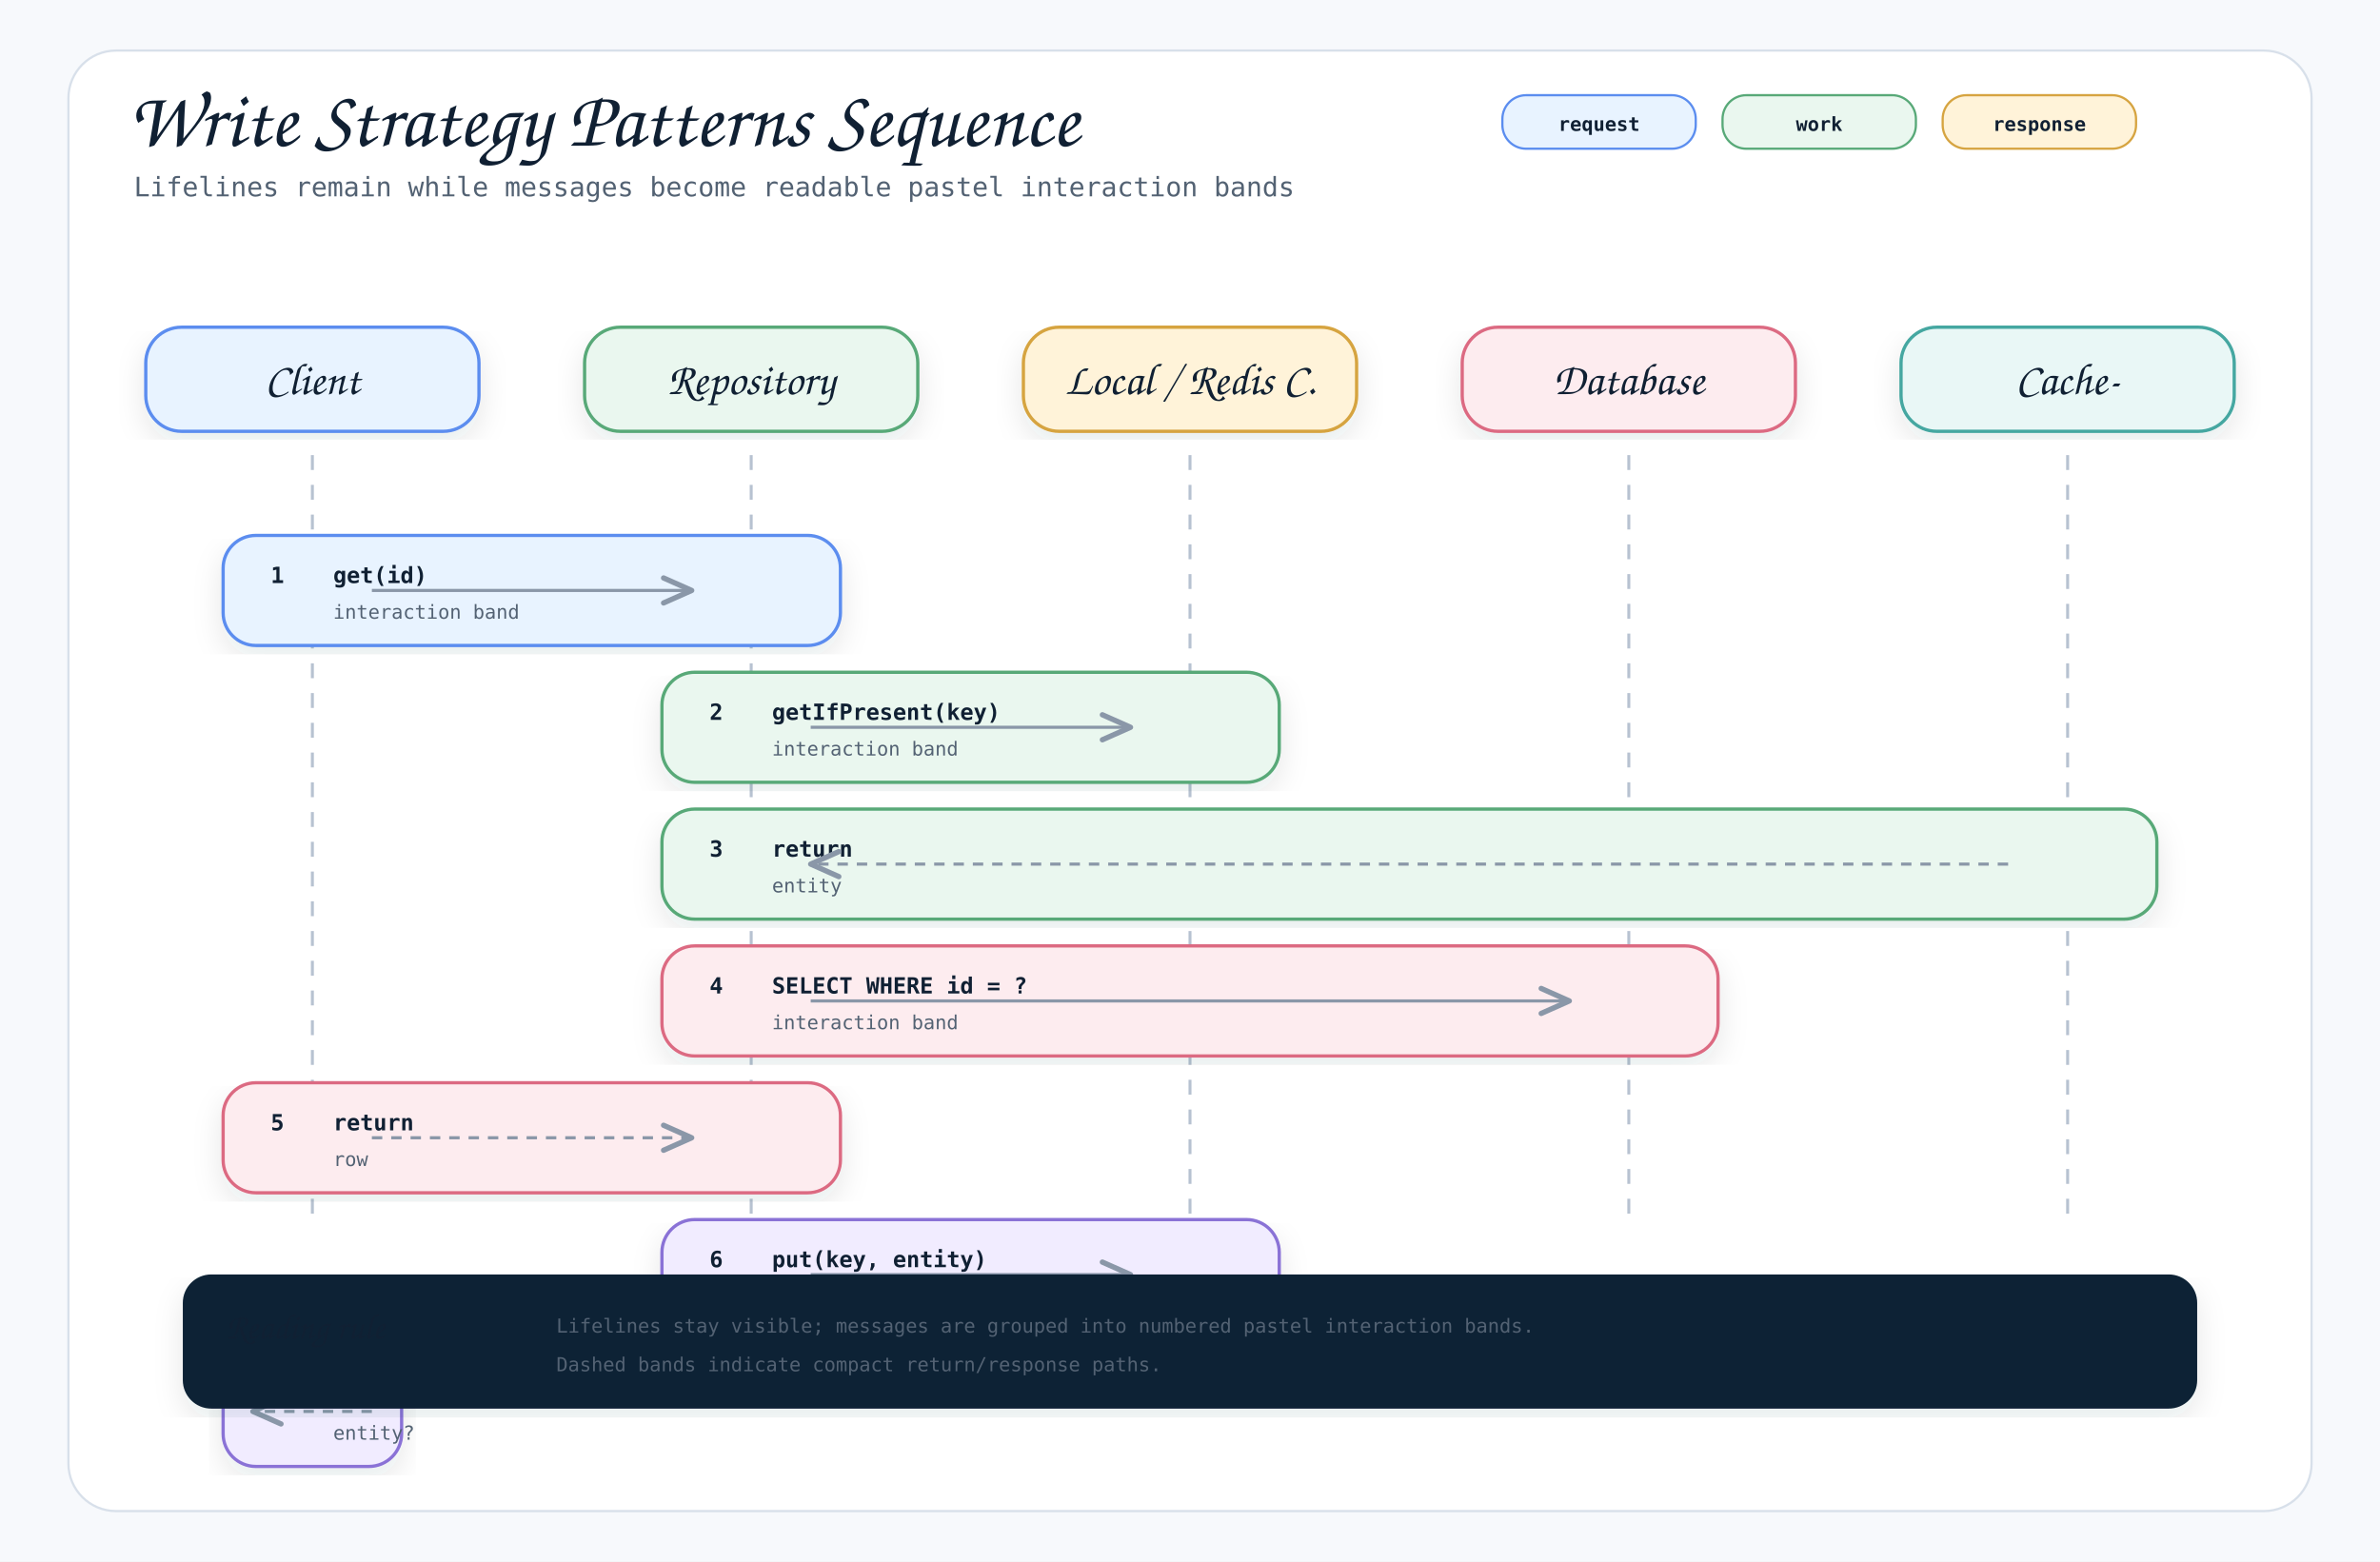
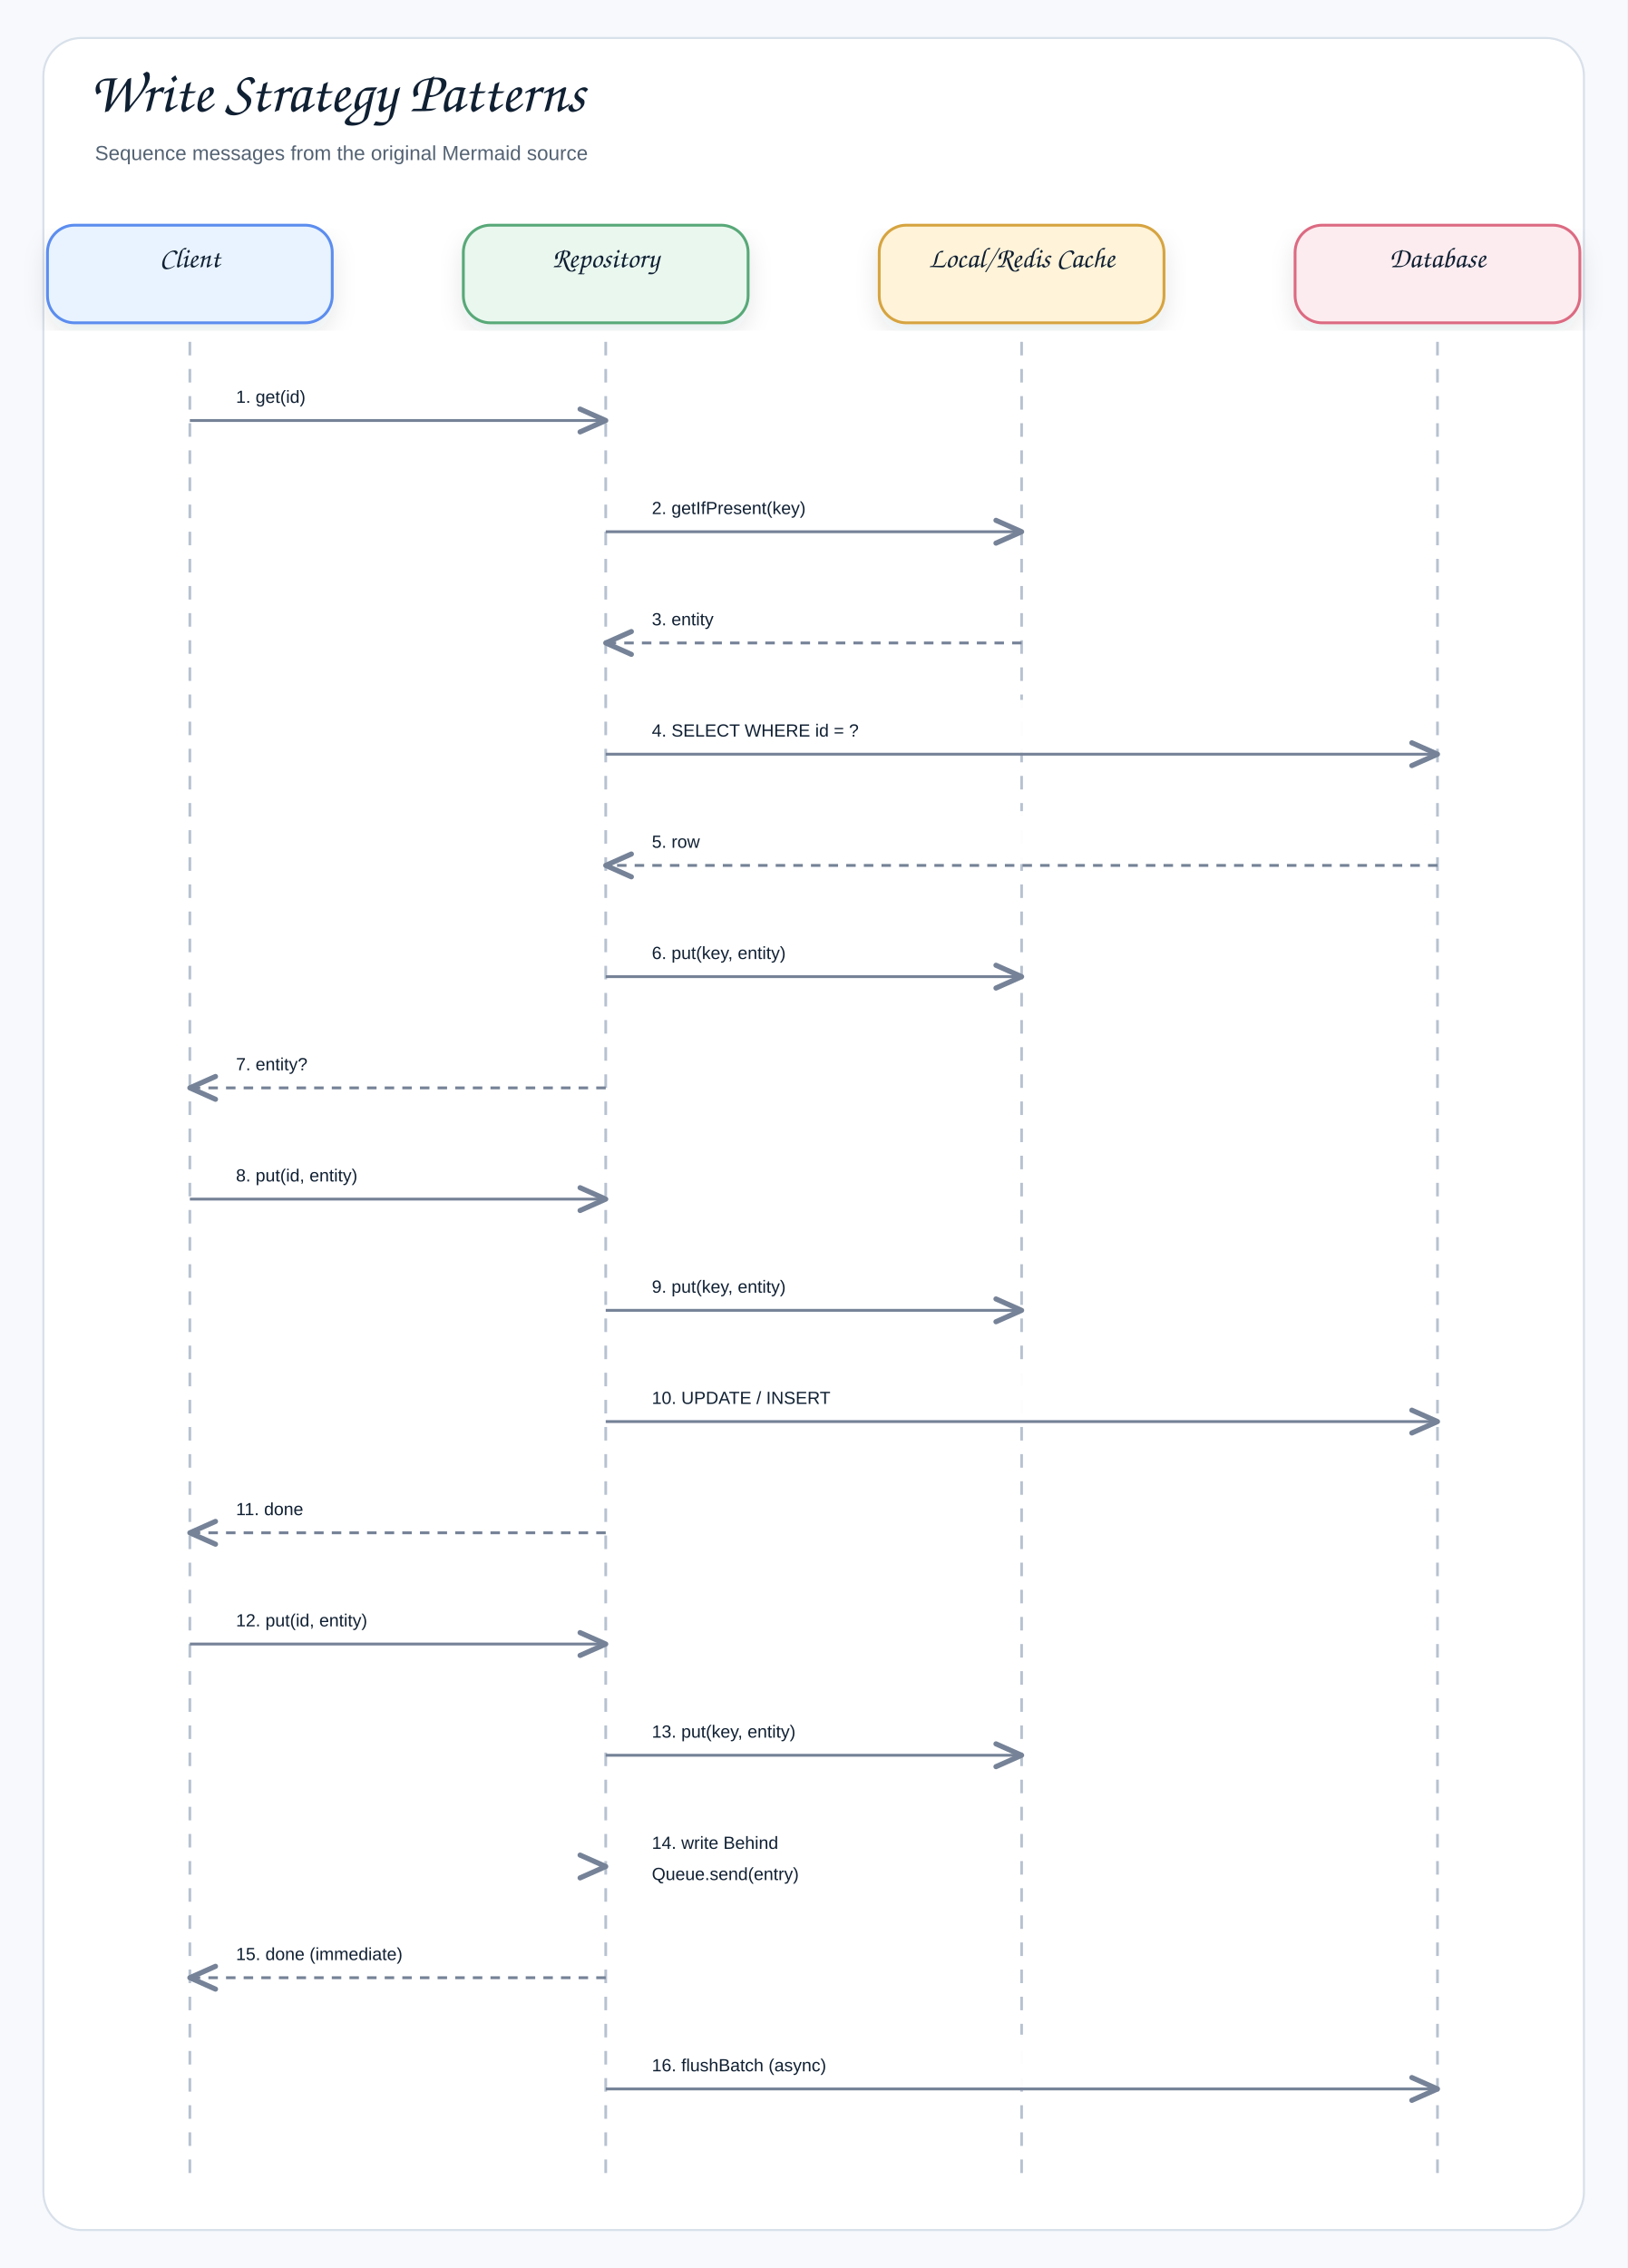
- <svg xmlns="http://www.w3.org/2000/svg" width="1600" height="1050" viewBox="0 0 1600 1050" role="img" aria-label="Write Strategy Patterns Sequence">
+ <svg xmlns="http://www.w3.org/2000/svg" width="1200" height="1672" viewBox="0 0 1200 1672" role="img" aria-label="Write Strategy Patterns">
  <defs>
    <filter id="shadow" x="-8%" y="-8%" width="116%" height="116%">
-       <feDropShadow dx="0" dy="8" stdDeviation="10" flood-color="#1f2937" flood-opacity="0.10" />
+       <feDropShadow dx="0" dy="8" stdDeviation="9" flood-color="#1f2937" flood-opacity="0.10" />
    </filter>
    <marker id="openArrow" markerWidth="12" markerHeight="10" refX="10" refY="5" orient="auto" markerUnits="strokeWidth">
-       <path d="M 1 1 L 10 5 L 1 9" fill="none" stroke="#8a97a8" stroke-width="1.7" stroke-linecap="round" stroke-linejoin="round" />
+       <path d="M 1 1 L 10 5 L 1 9" fill="none" stroke="#758297" stroke-width="1.8" stroke-linecap="round" stroke-linejoin="round" />
    </marker>
    <marker id="inherit" markerWidth="14" markerHeight="12" refX="12" refY="6" orient="auto" markerUnits="strokeWidth">
-       <path d="M 0 1 L 12 6 L 0 11 Z" fill="#ffffff" stroke="#8a97a8" stroke-width="1.7" />
+       <path d="M 0 1 L 12 6 L 0 11 Z" fill="#ffffff" stroke="#758297" stroke-width="1.8" />
    </marker>
    <style>
-     .canvas { fill: #f7f9fc; }
-     .frame { fill: #ffffff; stroke: #d8e0ea; stroke-width: 1.5; }
-     .title { font-family: "Architects Daughter", "Comic Mono", cursive; font-size: 54px; font-weight: 400; fill: #102033; }
-     .subtitle { font-family: "Comic Mono", "SFMono-Regular", Menlo, Consolas, monospace; font-size: 18px; fill: #536273; }
-     .label { font-family: "Architects Daughter", "Comic Mono", cursive; font-size: 30px; font-weight: 400; fill: #102033; }
-     .smallLabel { font-family: "Architects Daughter", "Comic Mono", cursive; font-size: 24px; font-weight: 400; fill: #102033; }
-     .mono { font-family: "Comic Mono", "SFMono-Regular", Menlo, Consolas, monospace; font-size: 15px; fill: #102033; }
-     .small { font-family: "Comic Mono", "SFMono-Regular", Menlo, Consolas, monospace; font-size: 13px; fill: #536273; }
-     .strong { font-family: "Comic Mono", "SFMono-Regular", Menlo, Consolas, monospace; font-size: 15px; font-weight: 700; fill: #102033; }
-     .card { stroke-width: 2.2; filter: url(#shadow); }
-     .line { stroke: #8a97a8; stroke-width: 2.1; fill: none; marker-end: url(#openArrow); }
-     .softLine { stroke: #8a97a8; stroke-width: 2.1; fill: none; }
-     .dashed { stroke: #8a97a8; stroke-width: 2.1; stroke-dasharray: 7 6; fill: none; marker-end: url(#openArrow); }
-     .inheritLine { stroke: #8a97a8; stroke-width: 2.2; fill: none; marker-end: url(#inherit); }
-     .implLine { stroke: #8a97a8; stroke-width: 2.2; stroke-dasharray: 8 7; fill: none; marker-end: url(#inherit); }
-     .compartment { stroke-width: 1.6; fill: none; }
-     .chip { stroke-width: 1.5; rx: 16; }
-     .chipText { font-family: "Comic Mono", "SFMono-Regular", Menlo, Consolas, monospace; font-size: 13px; font-weight: 700; fill: #102033; }
+     .canvas{fill:#f7f9fc}.frame{fill:#fff;stroke:#d8e0ea;stroke-width:1.5}
+     .title{font-family:"Architects Daughter","Comic Sans MS","Comic Sans",cursive;font-size:43px;font-weight:400;fill:#102033}
+     .subtitle{font-family:"Comic Sans MS","Comic Sans","Comic Neue",Arial,sans-serif;font-size:15px;font-weight:400;fill:#536273}
+     .label{font-family:"Architects Daughter","Comic Sans MS","Comic Sans",cursive;font-size:25px;font-weight:400;fill:#102033}
+     .smallLabel{font-family:"Architects Daughter","Comic Sans MS","Comic Sans",cursive;font-size:21px;font-weight:400;fill:#102033}
+     .mono{font-family:"Comic Sans MS","Comic Sans","Comic Neue",Arial,sans-serif;font-size:12px;font-weight:400;fill:#102033}
+     .small{font-family:"Comic Sans MS","Comic Sans","Comic Neue",Arial,sans-serif;font-size:12px;font-weight:400;fill:#536273}
+     .strong{font-family:"Comic Sans MS","Comic Sans","Comic Neue",Arial,sans-serif;font-size:13px;font-weight:400;fill:#102033}
+     .card{stroke-width:2.1;filter:url(#shadow)}.compartment{stroke-width:1.5;fill:none}
+     .line{stroke:#758297;stroke-width:2.1;fill:none;marker-end:url(#openArrow)}
+     .plainLine{stroke:#758297;stroke-width:2.1;fill:none}
+     .dashed{stroke:#758297;stroke-width:2.1;stroke-dasharray:7 6;fill:none;marker-end:url(#openArrow)}
+     .inheritLine{stroke:#758297;stroke-width:2.2;fill:none;marker-end:url(#inherit)}
+     .implLine{stroke:#758297;stroke-width:2.2;stroke-dasharray:8 7;fill:none;marker-end:url(#inherit)}
  </style>
  </defs>
-   <rect class="canvas" width="1600" height="1050" />
-   <rect class="frame" x="46" y="34" width="1508" height="982" rx="32" />
-   <text class="title" x="86" y="98">Write Strategy Patterns Sequence</text>
-   <text class="subtitle" x="90" y="132">Lifelines remain while messages become readable pastel interaction bands</text>
-   <rect class="chip" x="1010" y="64" width="130" height="36" fill="#e8f3ff" stroke="#5b8def" />
-   <text class="chipText" x="1075" y="88" text-anchor="middle">request</text>
-   <rect class="chip" x="1158" y="64" width="130" height="36" fill="#eaf7ef" stroke="#58a978" />
-   <text class="chipText" x="1223" y="88" text-anchor="middle">work</text>
-   <rect class="chip" x="1306" y="64" width="130" height="36" fill="#fff3d9" stroke="#d6a441" />
-   <text class="chipText" x="1371" y="88" text-anchor="middle">response</text>
-   <g>
-     <rect class="card" x="98" y="220" width="224" height="70" rx="24" fill="#e8f3ff" stroke="#5b8def" />
-     <text class="label" x="210" y="265" text-anchor="middle">Client</text>
-     <line x1="210" y1="306" x2="210" y2="820" stroke="#b7c2d1" stroke-width="2" stroke-dasharray="10 10" />
-   </g>
-   <g>
-     <rect class="card" x="393" y="220" width="224" height="70" rx="24" fill="#eaf7ef" stroke="#58a978" />
-     <text class="label" x="505" y="265" text-anchor="middle">Repository</text>
-     <line x1="505" y1="306" x2="505" y2="820" stroke="#b7c2d1" stroke-width="2" stroke-dasharray="10 10" />
-   </g>
-   <g>
-     <rect class="card" x="688" y="220" width="224" height="70" rx="24" fill="#fff3d9" stroke="#d6a441" />
-     <text class="label" x="800" y="265" text-anchor="middle">Local / Redis C.</text>
-     <line x1="800" y1="306" x2="800" y2="820" stroke="#b7c2d1" stroke-width="2" stroke-dasharray="10 10" />
-   </g>
-   <g>
-     <rect class="card" x="983" y="220" width="224" height="70" rx="24" fill="#fdecef" stroke="#dc6b82" />
-     <text class="label" x="1095" y="265" text-anchor="middle">Database</text>
-     <line x1="1095" y1="306" x2="1095" y2="820" stroke="#b7c2d1" stroke-width="2" stroke-dasharray="10 10" />
-   </g>
-   <g>
-     <rect class="card" x="1278" y="220" width="224" height="70" rx="24" fill="#e9f7f6" stroke="#45a7a1" />
-     <text class="label" x="1390" y="265" text-anchor="middle">Cache-</text>
-     <line x1="1390" y1="306" x2="1390" y2="820" stroke="#b7c2d1" stroke-width="2" stroke-dasharray="10 10" />
-   </g>
-   <g>
-     <rect class="card" x="150" y="360" width="415" height="74" rx="22" fill="#e8f3ff" stroke="#5b8def" />
-     <text class="strong" x="182" y="392">1</text>
-     <text class="strong" x="224" y="392">get(id)</text>
-     <text class="small" x="224" y="416">interaction band</text>
-     <path class="line" d="M250 397 L465 397" />
-   </g>
-   <g>
-     <rect class="card" x="445" y="452" width="415" height="74" rx="22" fill="#eaf7ef" stroke="#58a978" />
-     <text class="strong" x="477" y="484">2</text>
-     <text class="strong" x="519" y="484">getIfPresent(key)</text>
-     <text class="small" x="519" y="508">interaction band</text>
-     <path class="line" d="M545 489 L760 489" />
-   </g>
-   <g>
-     <rect class="card" x="445" y="544" width="1005" height="74" rx="22" fill="#eaf7ef" stroke="#58a978" />
-     <text class="strong" x="477" y="576">3</text>
-     <text class="strong" x="519" y="576">return</text>
-     <text class="small" x="519" y="600">entity</text>
-     <path class="dashed" d="M1350 581 L545 581" />
-   </g>
-   <g>
-     <rect class="card" x="445" y="636" width="710" height="74" rx="22" fill="#fdecef" stroke="#dc6b82" />
-     <text class="strong" x="477" y="668">4</text>
-     <text class="strong" x="519" y="668">SELECT WHERE id = ?</text>
-     <text class="small" x="519" y="692">interaction band</text>
-     <path class="line" d="M545 673 L1055 673" />
-   </g>
-   <g>
-     <rect class="card" x="150" y="728" width="415" height="74" rx="22" fill="#fdecef" stroke="#dc6b82" />
-     <text class="strong" x="182" y="760">5</text>
-     <text class="strong" x="224" y="760">return</text>
-     <text class="small" x="224" y="784">row</text>
-     <path class="dashed" d="M250 765 L465 765" />
-   </g>
-   <g>
-     <rect class="card" x="445" y="820" width="415" height="74" rx="22" fill="#f1ecff" stroke="#8a72d6" />
-     <text class="strong" x="477" y="852">6</text>
-     <text class="strong" x="519" y="852">put(key, entity)</text>
-     <text class="small" x="519" y="876">interaction band</text>
-     <path class="line" d="M545 857 L760 857" />
-   </g>
-   <g>
-     <rect class="card" x="150" y="912" width="120" height="74" rx="22" fill="#f1ecff" stroke="#8a72d6" />
-     <text class="strong" x="182" y="944">7</text>
-     <text class="strong" x="224" y="944">return</text>
-     <text class="small" x="224" y="968">entity?</text>
-     <path class="dashed" d="M250 949 L170 949" />
-   </g>
-   <g transform="translate(124,858)">
-     <rect class="card" x="0" y="0" width="1352" height="88" rx="18" fill="#0d2435" stroke="#0d2435" />
-     <text class="smallLabel" x="28" y="42" fill="#ffffff">Reading rule</text>
-     <text class="small" x="250" y="38" fill="#dbeafe">Lifelines stay visible; messages are grouped into numbered pastel interaction bands.</text>
-     <text class="small" x="250" y="64" fill="#dbeafe">Dashed bands indicate compact return/response paths.</text>
-   </g>
+   <rect class="canvas" width="1200" height="1672" />
+   <rect class="frame" x="32" y="28" width="1136" height="1616" rx="28" />
+   <text class="title" x="66" y="82">Write Strategy Patterns</text>
+   <text class="subtitle" x="70" y="118">Sequence messages from the original Mermaid source</text>
+   <rect class="card" x="35" y="166" width="210" height="72" rx="20" fill="#E8F3FF" stroke="#5B8DEF" />
+   <text class="smallLabel" x="140" y="197" text-anchor="middle">Client</text>
+   <line x1="140" y1="252" x2="140" y2="1612" stroke="#b7c2d1" stroke-width="2" stroke-dasharray="10 10" />
+   <rect class="card" x="341.667" y="166" width="210" height="72" rx="20" fill="#EAF7EF" stroke="#58A978" />
+   <text class="smallLabel" x="446.667" y="197" text-anchor="middle">Repository</text>
+   <line x1="446.667" y1="252" x2="446.667" y2="1612" stroke="#b7c2d1" stroke-width="2" stroke-dasharray="10 10" />
+   <rect class="card" x="648.333" y="166" width="210" height="72" rx="20" fill="#FFF3D9" stroke="#D6A441" />
+   <text class="smallLabel" x="753.333" y="197" text-anchor="middle">Local/Redis Cache</text>
+   <line x1="753.333" y1="252" x2="753.333" y2="1612" stroke="#b7c2d1" stroke-width="2" stroke-dasharray="10 10" />
+   <rect class="card" x="955" y="166" width="210" height="72" rx="20" fill="#FDECEF" stroke="#DC6B82" />
+   <text class="smallLabel" x="1060" y="197" text-anchor="middle">Database</text>
+   <line x1="1060" y1="252" x2="1060" y2="1612" stroke="#b7c2d1" stroke-width="2" stroke-dasharray="10 10" />
+   <rect x="158" y="270" width="270.667" height="39" rx="12" fill="#ffffff" opacity="0.97" />
+   <text class="strong" x="174" y="297" text-anchor="start">1. get(id)</text>
+   <path class="line" d="M140 310 L446.667 310" />
+   <rect x="464.667" y="352" width="270.667" height="39" rx="12" fill="#ffffff" opacity="0.97" />
+   <text class="strong" x="480.667" y="379" text-anchor="start">2. getIfPresent(key)</text>
+   <path class="line" d="M446.667 392 L753.333 392" />
+   <rect x="464.667" y="434" width="270.667" height="39" rx="12" fill="#ffffff" opacity="0.97" />
+   <text class="strong" x="480.667" y="461" text-anchor="start">3. entity</text>
+   <path class="dashed" d="M753.333 474 L446.667 474" />
+   <rect x="464.667" y="516" width="577.333" height="39" rx="12" fill="#ffffff" opacity="0.97" />
+   <text class="strong" x="480.667" y="543" text-anchor="start">4. SELECT WHERE id = ?</text>
+   <path class="line" d="M446.667 556 L1060 556" />
+   <rect x="464.667" y="598" width="577.333" height="39" rx="12" fill="#ffffff" opacity="0.97" />
+   <text class="strong" x="480.667" y="625" text-anchor="start">5. row</text>
+   <path class="dashed" d="M1060 638 L446.667 638" />
+   <rect x="464.667" y="680" width="270.667" height="39" rx="12" fill="#ffffff" opacity="0.97" />
+   <text class="strong" x="480.667" y="707" text-anchor="start">6. put(key, entity)</text>
+   <path class="line" d="M446.667 720 L753.333 720" />
+   <rect x="158" y="762" width="270.667" height="39" rx="12" fill="#ffffff" opacity="0.97" />
+   <text class="strong" x="174" y="789" text-anchor="start">7. entity?</text>
+   <path class="dashed" d="M446.667 802 L140 802" />
+   <rect x="158" y="844" width="270.667" height="39" rx="12" fill="#ffffff" opacity="0.97" />
+   <text class="strong" x="174" y="871" text-anchor="start">8. put(id, entity)</text>
+   <path class="line" d="M140 884 L446.667 884" />
+   <rect x="464.667" y="926" width="270.667" height="39" rx="12" fill="#ffffff" opacity="0.97" />
+   <text class="strong" x="480.667" y="953" text-anchor="start">9. put(key, entity)</text>
+   <path class="line" d="M446.667 966 L753.333 966" />
+   <rect x="464.667" y="1008" width="577.333" height="39" rx="12" fill="#ffffff" opacity="0.97" />
+   <text class="strong" x="480.667" y="1035" text-anchor="start">10. UPDATE / INSERT</text>
+   <path class="line" d="M446.667 1048 L1060 1048" />
+   <rect x="158" y="1090" width="270.667" height="39" rx="12" fill="#ffffff" opacity="0.97" />
+   <text class="strong" x="174" y="1117" text-anchor="start">11. done</text>
+   <path class="dashed" d="M446.667 1130 L140 1130" />
+   <rect x="158" y="1172" width="270.667" height="39" rx="12" fill="#ffffff" opacity="0.97" />
+   <text class="strong" x="174" y="1199" text-anchor="start">12. put(id, entity)</text>
+   <path class="line" d="M140 1212 L446.667 1212" />
+   <rect x="464.667" y="1254" width="270.667" height="39" rx="12" fill="#ffffff" opacity="0.97" />
+   <text class="strong" x="480.667" y="1281" text-anchor="start">13. put(key, entity)</text>
+   <path class="line" d="M446.667 1294 L753.333 1294" />
+   <rect x="464.667" y="1336" width="190" height="62" rx="12" fill="#ffffff" opacity="0.97" />
+   <text class="strong" x="480.667" y="1363" text-anchor="start">14. write Behind</text>
+   <text class="strong" x="480.667" y="1386" text-anchor="start">Queue.send(entry)</text>
+   <path class="line" d="M446.667 1376 L446.667 1376" />
+   <rect x="158" y="1418" width="270.667" height="39" rx="12" fill="#ffffff" opacity="0.97" />
+   <text class="strong" x="174" y="1445" text-anchor="start">15. done (immediate)</text>
+   <path class="dashed" d="M446.667 1458 L140 1458" />
+   <rect x="464.667" y="1500" width="577.333" height="39" rx="12" fill="#ffffff" opacity="0.97" />
+   <text class="strong" x="480.667" y="1527" text-anchor="start">16. flushBatch (async)</text>
+   <path class="line" d="M446.667 1540 L1060 1540" />
</svg>
